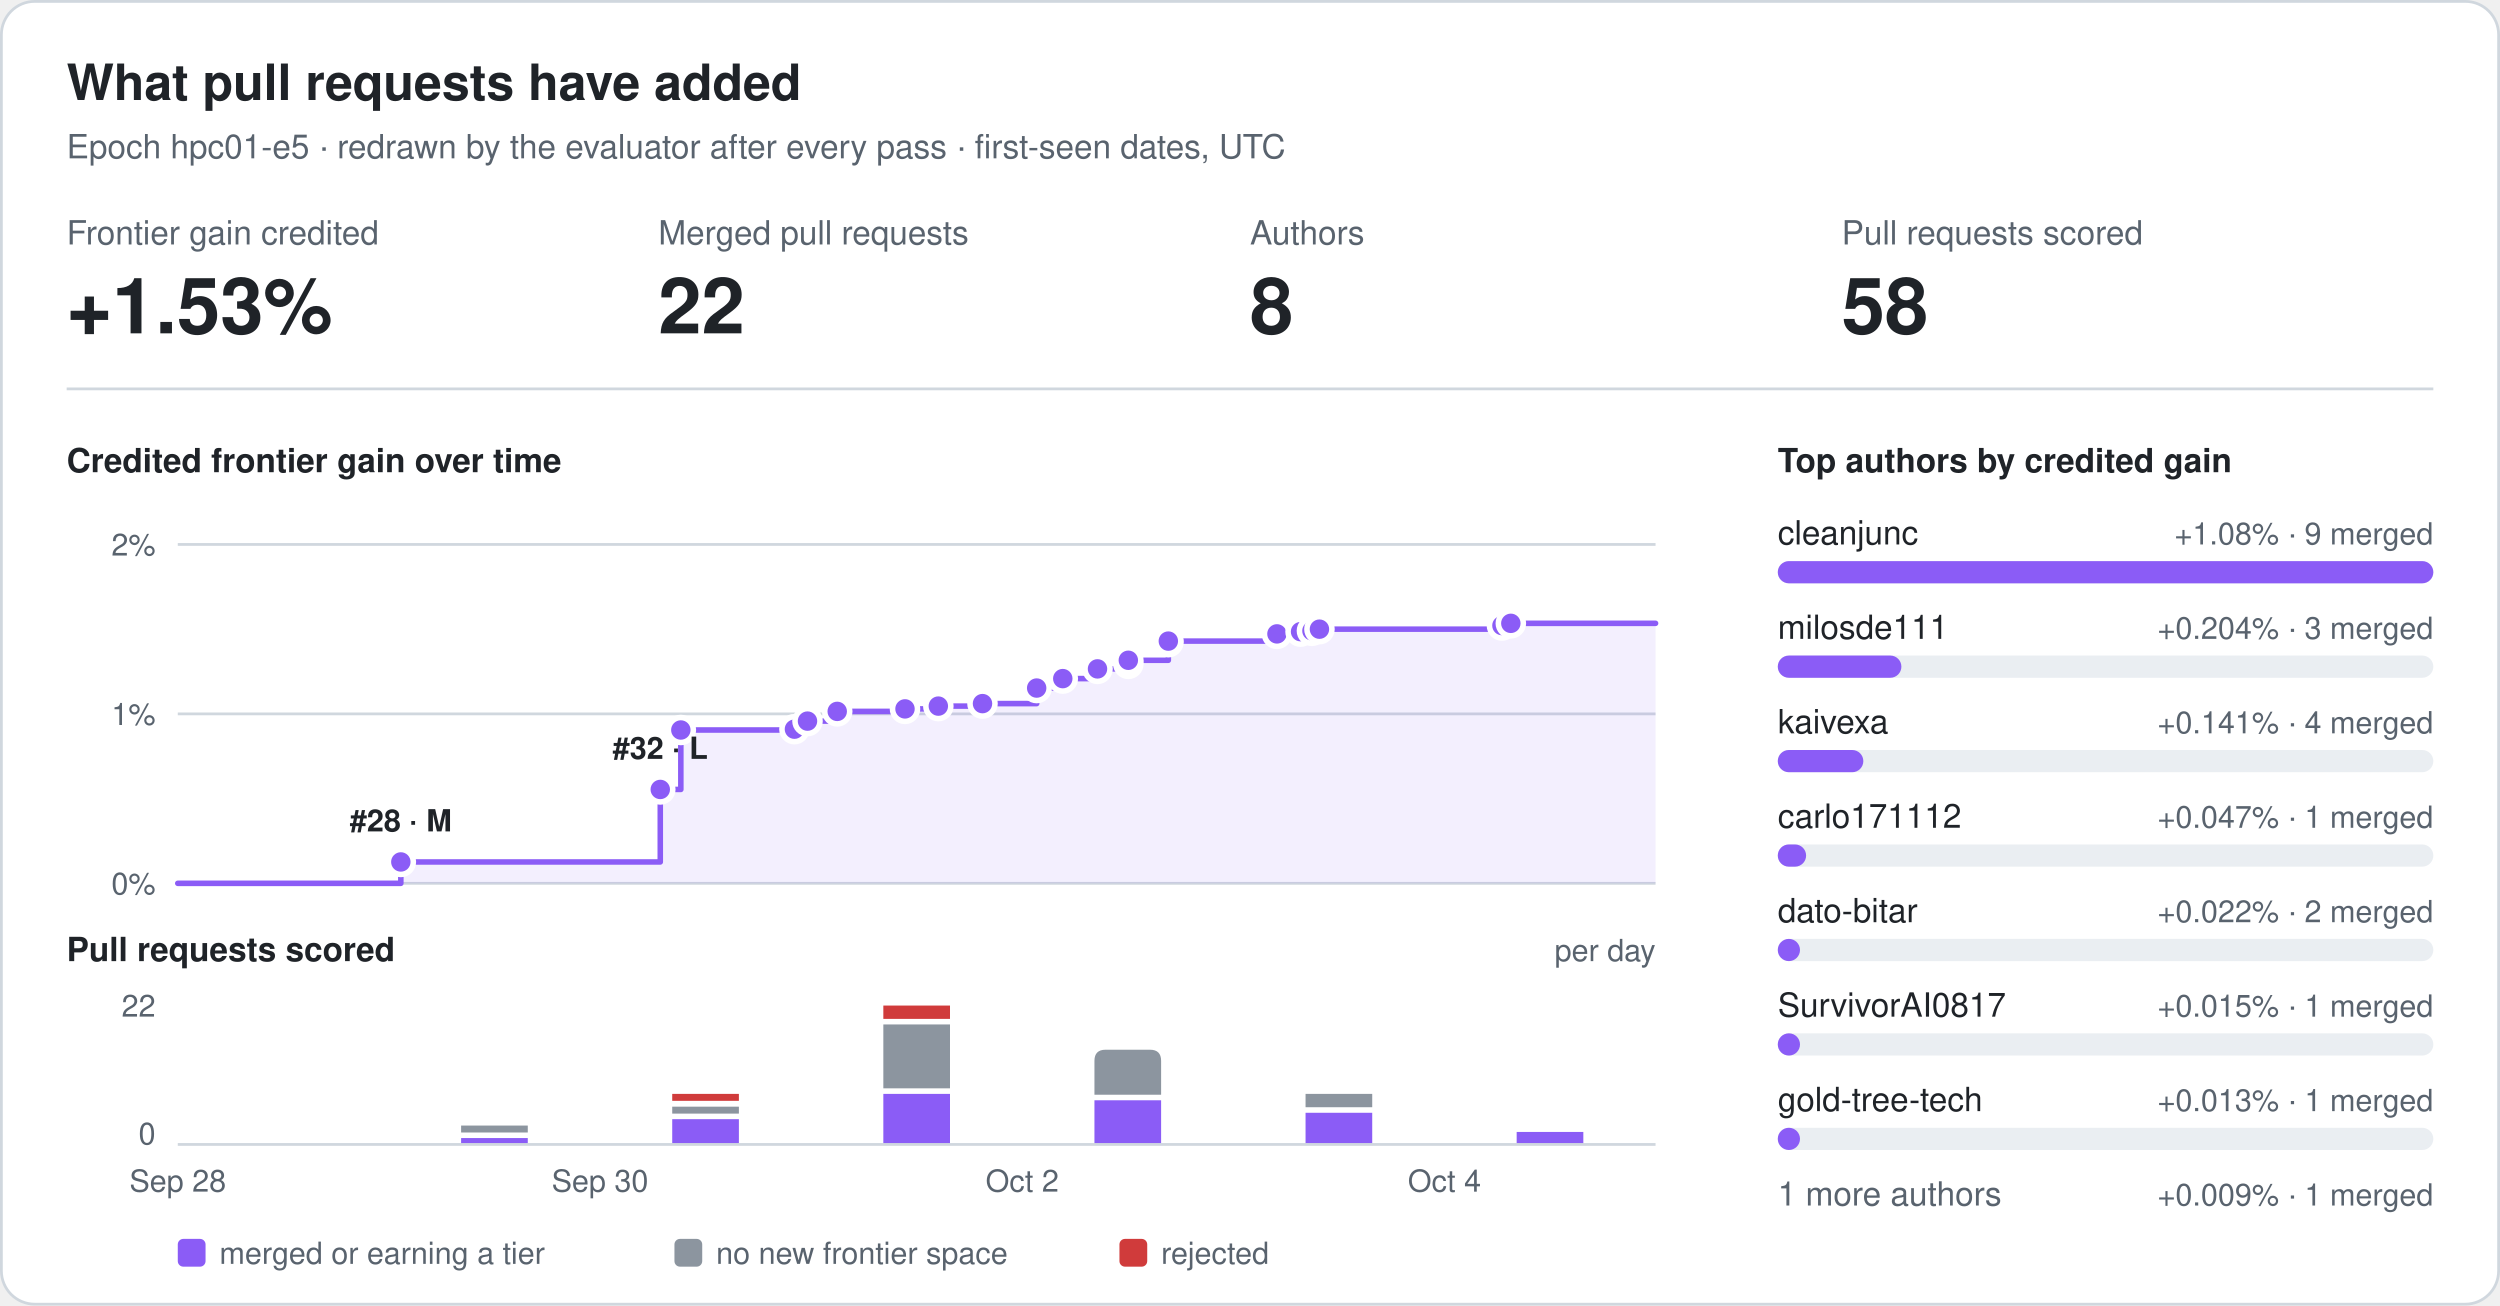
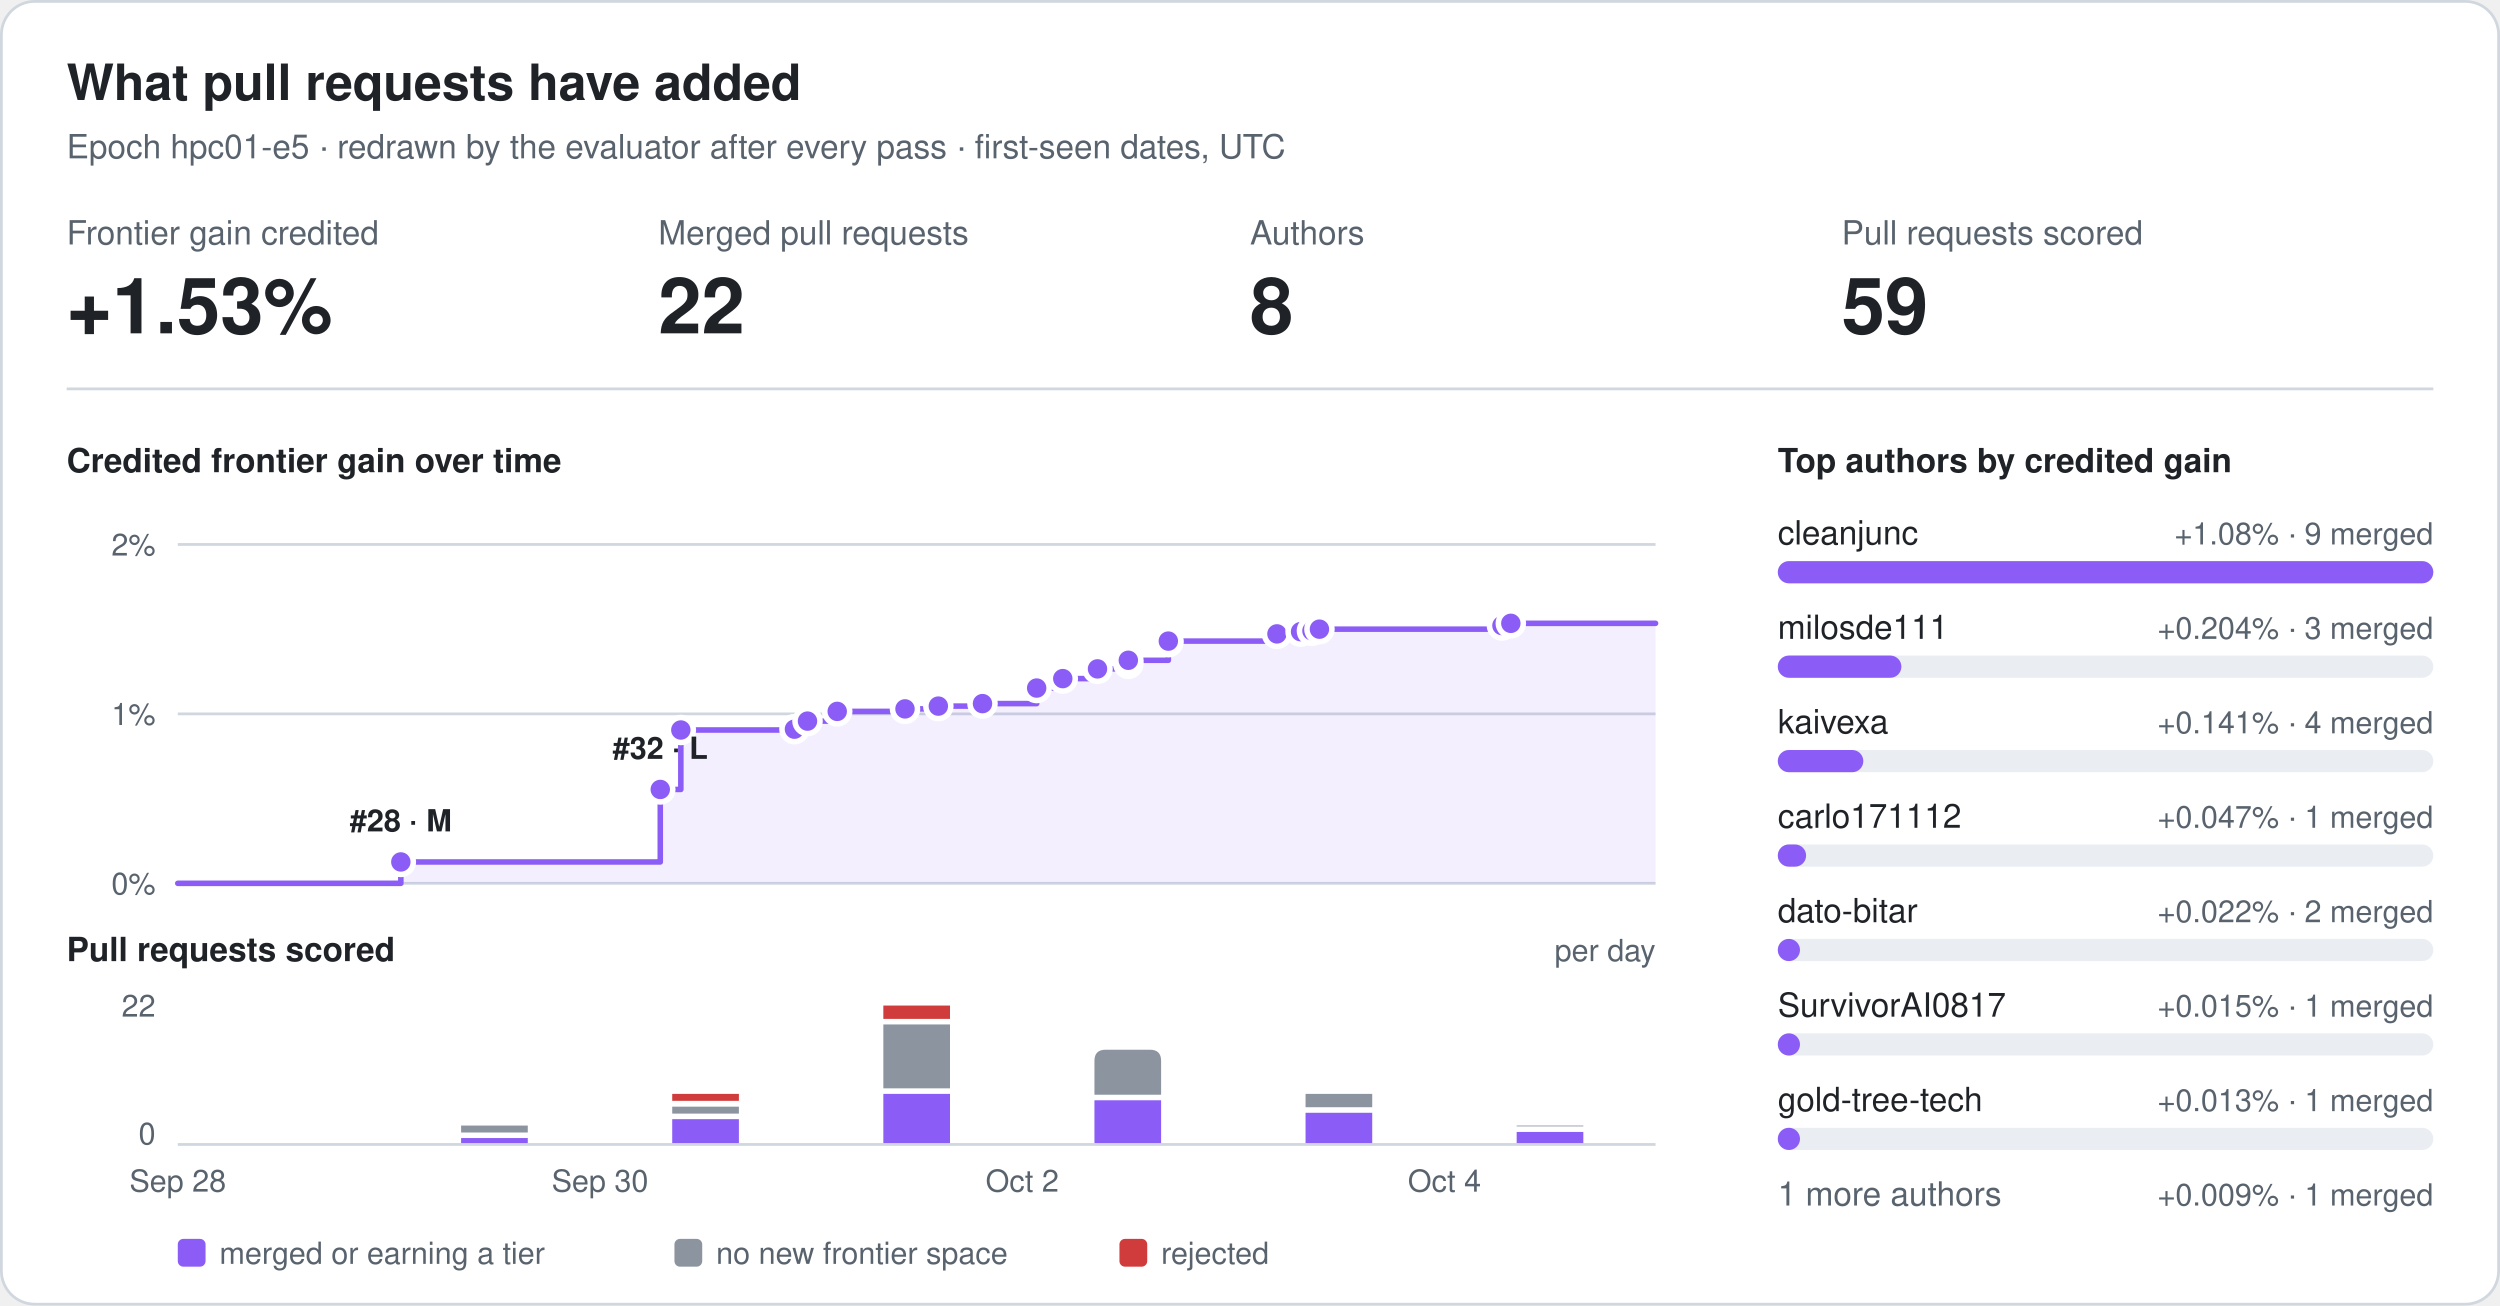
- <svg xmlns="http://www.w3.org/2000/svg" width="900" height="470" viewBox="0 0 900 470" font-family="-apple-system,BlinkMacSystemFont,'Segoe UI',Helvetica,Arial,sans-serif" role="img" aria-label="Frontier gain credited to merged pull requests: +1.53% from 22 merges, 58 pull requests scored">
+ <svg xmlns="http://www.w3.org/2000/svg" width="900" height="470" viewBox="0 0 900 470" font-family="-apple-system,BlinkMacSystemFont,'Segoe UI',Helvetica,Arial,sans-serif" role="img" aria-label="Frontier gain credited to merged pull requests: +1.53% from 22 merges, 59 pull requests scored">
  <style>
.bg{fill:#ffffff;stroke:#d0d7de}.t{fill:#1f2328}.m{fill:#59636e}.rule{stroke:#d0d7de}.ring{stroke:#ffffff}
.acc{fill:#8b5cf6}.accl{stroke:#8b5cf6}.wash{fill:#8b5cf6;fill-opacity:.1}.gry{fill:#8c959f}.rej{fill:#d03b3b}.track{fill:#eaeef2}.tk{stroke:#1f2328}
@media (prefers-color-scheme: dark){
.bg{fill:#0d1117;stroke:#30363d}.t{fill:#e6edf3}.m{fill:#9198a1}.rule{stroke:#30363d}.ring{stroke:#0d1117}
.acc{fill:#9a75f8}.accl{stroke:#9a75f8}.wash{fill:#9a75f8;fill-opacity:.14}.gry{fill:#9198a1}.rej{fill:#e5534b}.track{fill:#21262d}.tk{stroke:#e6edf3}}
</style>
  <rect class="bg" x="0.5" y="0.5" width="899" height="469" rx="12" />
  <text x="24.0" y="36.0" class="t" font-size="18" font-weight="600" text-anchor="start">What pull requests have added</text>
  <text x="24.0" y="57.0" class="m" font-size="12" font-weight="400" text-anchor="start">Epoch hpc01-e5 · redrawn by the evaluator after every pass · first-seen dates, UTC</text>
  <text x="24.0" y="88.0" class="m" font-size="12" font-weight="400" text-anchor="start">Frontier gain credited</text>
  <text x="24.0" y="120.0" class="t" font-size="28" font-weight="600" text-anchor="start">+1.53%</text>
  <text x="237.0" y="88.0" class="m" font-size="12" font-weight="400" text-anchor="start">Merged pull requests</text>
  <text x="237.0" y="120.0" class="t" font-size="28" font-weight="600" text-anchor="start">22</text>
  <text x="450.0" y="88.0" class="m" font-size="12" font-weight="400" text-anchor="start">Authors</text>
  <text x="450.0" y="120.0" class="t" font-size="28" font-weight="600" text-anchor="start">8</text>
  <text x="663.0" y="88.0" class="m" font-size="12" font-weight="400" text-anchor="start">Pull requests scored</text>
-   <text x="663.0" y="120.0" class="t" font-size="28" font-weight="600" text-anchor="start">58</text>
+   <text x="663.0" y="120.0" class="t" font-size="28" font-weight="600" text-anchor="start">59</text>
  <line class="rule" x1="24" x2="876" y1="140" y2="140" stroke-width="1" />
  <text x="24.0" y="170.0" class="t" font-size="12" font-weight="600" text-anchor="start">Credited frontier gain over time</text>
  <text x="24.0" y="346.0" class="t" font-size="12" font-weight="600" text-anchor="start">Pull requests scored</text>
  <line class="rule" x1="64" x2="596" y1="318.0" y2="318.0" stroke-width="1" />
  <text x="56.0" y="322.0" class="m" font-size="11" font-weight="400" text-anchor="end">0%</text>
  <line class="rule" x1="64" x2="596" y1="257.0" y2="257.0" stroke-width="1" />
  <text x="56.0" y="261.0" class="m" font-size="11" font-weight="400" text-anchor="end">1%</text>
  <line class="rule" x1="64" x2="596" y1="196.0" y2="196.0" stroke-width="1" />
  <text x="56.0" y="200.0" class="m" font-size="11" font-weight="400" text-anchor="end">2%</text>
  <polygon class="wash" points="64.0,318.0 144.3,318.0 144.3,310.3 237.7,310.3 237.7,284.2 245.1,284.2 245.1,262.8 286.0,262.8 286.0,262.5 290.7,262.5 290.7,259.6 301.4,259.6 301.4,256.1 325.8,256.1 325.8,255.2 337.8,255.2 337.8,254.2 353.7,254.2 353.7,253.3 373.2,253.3 373.2,247.7 382.6,247.7 382.6,244.3 395.1,244.3 395.1,240.8 406.2,240.8 406.2,239.0 406.2,239.0 406.2,237.7 420.6,237.7 420.6,231.2 420.6,231.2 420.6,230.8 459.7,230.8 459.7,228.2 468.2,228.2 468.2,227.4 472.3,227.4 472.3,227.1 475.0,227.1 475.0,226.5 540.7,226.5 540.7,225.2 543.9,225.2 543.9,224.4 596.0,224.4 596.0,318.0" />
  <polyline class="accl" points="64.0,318.0 144.3,318.0 144.3,310.3 237.7,310.3 237.7,284.2 245.1,284.2 245.1,262.8 286.0,262.8 286.0,262.5 290.7,262.5 290.7,259.6 301.4,259.6 301.4,256.1 325.8,256.1 325.8,255.2 337.8,255.2 337.8,254.2 353.7,254.2 353.7,253.3 373.2,253.3 373.2,247.7 382.6,247.7 382.6,244.3 395.1,244.3 395.1,240.8 406.2,240.8 406.2,239.0 406.2,239.0 406.2,237.7 420.6,237.7 420.6,231.2 420.6,231.2 420.6,230.8 459.7,230.8 459.7,228.2 468.2,228.2 468.2,227.4 472.3,227.4 472.3,227.1 475.0,227.1 475.0,226.5 540.7,226.5 540.7,225.2 543.9,225.2 543.9,224.4 596.0,224.4" fill="none" stroke-width="2" stroke-linejoin="round" stroke-linecap="round" />
  <circle class="acc ring" cx="144.3" cy="310.3" r="4.5" stroke-width="2" />
  <circle class="acc ring" cx="237.7" cy="284.2" r="4.5" stroke-width="2" />
  <circle class="acc ring" cx="245.1" cy="262.8" r="4.5" stroke-width="2" />
  <circle class="acc ring" cx="286.0" cy="262.5" r="4.5" stroke-width="2" />
  <circle class="acc ring" cx="290.7" cy="259.6" r="4.5" stroke-width="2" />
  <circle class="acc ring" cx="301.4" cy="256.1" r="4.5" stroke-width="2" />
  <circle class="acc ring" cx="325.8" cy="255.2" r="4.5" stroke-width="2" />
  <circle class="acc ring" cx="337.8" cy="254.2" r="4.5" stroke-width="2" />
  <circle class="acc ring" cx="353.7" cy="253.3" r="4.5" stroke-width="2" />
  <circle class="acc ring" cx="373.2" cy="247.7" r="4.5" stroke-width="2" />
  <circle class="acc ring" cx="382.6" cy="244.3" r="4.5" stroke-width="2" />
  <circle class="acc ring" cx="395.1" cy="240.8" r="4.5" stroke-width="2" />
  <circle class="acc ring" cx="406.2" cy="239.0" r="4.5" stroke-width="2" />
  <circle class="acc ring" cx="406.2" cy="237.7" r="4.5" stroke-width="2" />
  <circle class="acc ring" cx="420.6" cy="231.2" r="4.5" stroke-width="2" />
  <circle class="acc ring" cx="420.6" cy="230.8" r="4.5" stroke-width="2" />
  <circle class="acc ring" cx="459.7" cy="228.2" r="4.5" stroke-width="2" />
  <circle class="acc ring" cx="468.2" cy="227.4" r="4.5" stroke-width="2" />
  <circle class="acc ring" cx="472.3" cy="227.1" r="4.5" stroke-width="2" />
  <circle class="acc ring" cx="475.0" cy="226.5" r="4.5" stroke-width="2" />
  <circle class="acc ring" cx="540.7" cy="225.2" r="4.5" stroke-width="2" />
  <circle class="acc ring" cx="543.9" cy="224.4" r="4.5" stroke-width="2" />
  <text x="237.7" y="273.2" class="t" font-size="11" font-weight="600" text-anchor="middle">#32 · L</text>
  <text x="144.3" y="299.3" class="t" font-size="11" font-weight="600" text-anchor="middle">#28 · M</text>
  <rect class="acc" x="166.0" y="409.7" width="24.0" height="2.3" />
  <rect class="gry" x="166.0" y="405.2" width="24.0" height="2.5" />
  <rect class="acc" x="242.0" y="402.9" width="24.0" height="9.1" />
  <rect class="gry" x="242.0" y="398.4" width="24.0" height="2.5" />
  <rect class="rej" x="242.0" y="393.8" width="24.0" height="2.5" />
  <rect class="acc" x="318.0" y="393.8" width="24.0" height="18.2" />
  <rect class="gry" x="318.0" y="368.8" width="24.0" height="23.0" />
  <rect class="rej" x="318.0" y="362.0" width="24.0" height="4.8" />
  <rect class="acc" x="394.0" y="396.1" width="24.0" height="15.9" />
  <path class="gry" d="M394.0,394.1V381.9Q394.0,377.9 398.0,377.9H414.0Q418.0,377.9 418.0,381.9V394.1Z" />
  <rect class="acc" x="470.0" y="400.6" width="24.0" height="11.4" />
  <rect class="gry" x="470.0" y="393.8" width="24.0" height="4.8" />
  <rect class="acc" x="546.0" y="407.5" width="24.0" height="4.5" />
+   <rect class="gry" x="546.0" y="405.2" width="24.0" height="0.3" />
  <line class="rule" x1="64" x2="596" y1="412" y2="412" stroke-width="1" />
  <text x="56.0" y="366.0" class="m" font-size="11" font-weight="400" text-anchor="end">22</text>
  <text x="56.0" y="412.0" class="m" font-size="11" font-weight="400" text-anchor="end">0</text>
  <text x="596.0" y="346.0" class="m" font-size="11" font-weight="400" text-anchor="end">per day</text>
  <text x="64.0" y="429.0" class="m" font-size="11" font-weight="400" text-anchor="middle">Sep 28</text>
  <text x="216.0" y="429.0" class="m" font-size="11" font-weight="400" text-anchor="middle">Sep 30</text>
  <text x="368.0" y="429.0" class="m" font-size="11" font-weight="400" text-anchor="middle">Oct 2</text>
  <text x="520.0" y="429.0" class="m" font-size="11" font-weight="400" text-anchor="middle">Oct 4</text>
  <rect class="acc" x="64" y="446" width="10" height="10" rx="2" />
  <text x="79.0" y="455.0" class="m" font-size="11" font-weight="400" text-anchor="start">merged or earning a tier</text>
  <rect class="gry" x="242.8" y="446" width="10" height="10" rx="2" />
  <text x="257.8" y="455.0" class="m" font-size="11" font-weight="400" text-anchor="start">no new frontier space</text>
  <rect class="rej" x="403.0" y="446" width="10" height="10" rx="2" />
  <text x="418.0" y="455.0" class="m" font-size="11" font-weight="400" text-anchor="start">rejected</text>
  <text x="640.0" y="170.0" class="t" font-size="12" font-weight="600" text-anchor="start">Top authors by credited gain</text>
  <text x="640.0" y="196.0" class="t" font-size="12" font-weight="400" text-anchor="start">cleanjunc</text>
  <text x="876.0" y="196.0" class="m" font-size="11" font-weight="400" text-anchor="end">+1.08% · 9 merged</text>
  <rect class="track" x="640" y="202" width="236" height="8" rx="4" />
  <rect class="acc" x="640" y="202" width="236.0" height="8" rx="4" />
  <text x="640.0" y="230.0" class="t" font-size="12" font-weight="400" text-anchor="start">milosde111</text>
  <text x="876.0" y="230.0" class="m" font-size="11" font-weight="400" text-anchor="end">+0.204% · 3 merged</text>
  <rect class="track" x="640" y="236" width="236" height="8" rx="4" />
  <rect class="acc" x="640" y="236" width="44.5" height="8" rx="4" />
  <text x="640.0" y="264.0" class="t" font-size="12" font-weight="400" text-anchor="start">kaivexa</text>
  <text x="876.0" y="264.0" class="m" font-size="11" font-weight="400" text-anchor="end">+0.141% · 4 merged</text>
  <rect class="track" x="640" y="270" width="236" height="8" rx="4" />
  <rect class="acc" x="640" y="270" width="30.8" height="8" rx="4" />
  <text x="640.0" y="298.0" class="t" font-size="12" font-weight="400" text-anchor="start">carlo171112</text>
  <text x="876.0" y="298.0" class="m" font-size="11" font-weight="400" text-anchor="end">+0.047% · 1 merged</text>
  <rect class="track" x="640" y="304" width="236" height="8" rx="4" />
  <rect class="acc" x="640" y="304" width="10.2" height="8" rx="4" />
  <text x="640.0" y="332.0" class="t" font-size="12" font-weight="400" text-anchor="start">dato-bitar</text>
  <text x="876.0" y="332.0" class="m" font-size="11" font-weight="400" text-anchor="end">+0.022% · 2 merged</text>
  <rect class="track" x="640" y="338" width="236" height="8" rx="4" />
  <rect class="acc" x="640" y="338" width="8.0" height="8" rx="4" />
  <text x="640.0" y="366.0" class="t" font-size="12" font-weight="400" text-anchor="start">SurvivorAI0817</text>
  <text x="876.0" y="366.0" class="m" font-size="11" font-weight="400" text-anchor="end">+0.015% · 1 merged</text>
  <rect class="track" x="640" y="372" width="236" height="8" rx="4" />
  <rect class="acc" x="640" y="372" width="8.0" height="8" rx="4" />
  <text x="640.0" y="400.0" class="t" font-size="12" font-weight="400" text-anchor="start">gold-tree-tech</text>
  <text x="876.0" y="400.0" class="m" font-size="11" font-weight="400" text-anchor="end">+0.013% · 1 merged</text>
  <rect class="track" x="640" y="406" width="236" height="8" rx="4" />
  <rect class="acc" x="640" y="406" width="8.0" height="8" rx="4" />
  <text x="640.0" y="434.0" class="m" font-size="12" font-weight="400" text-anchor="start">1 more authors</text>
  <text x="876.0" y="434.0" class="m" font-size="11" font-weight="400" text-anchor="end">+0.009% · 1 merged</text>
</svg>
